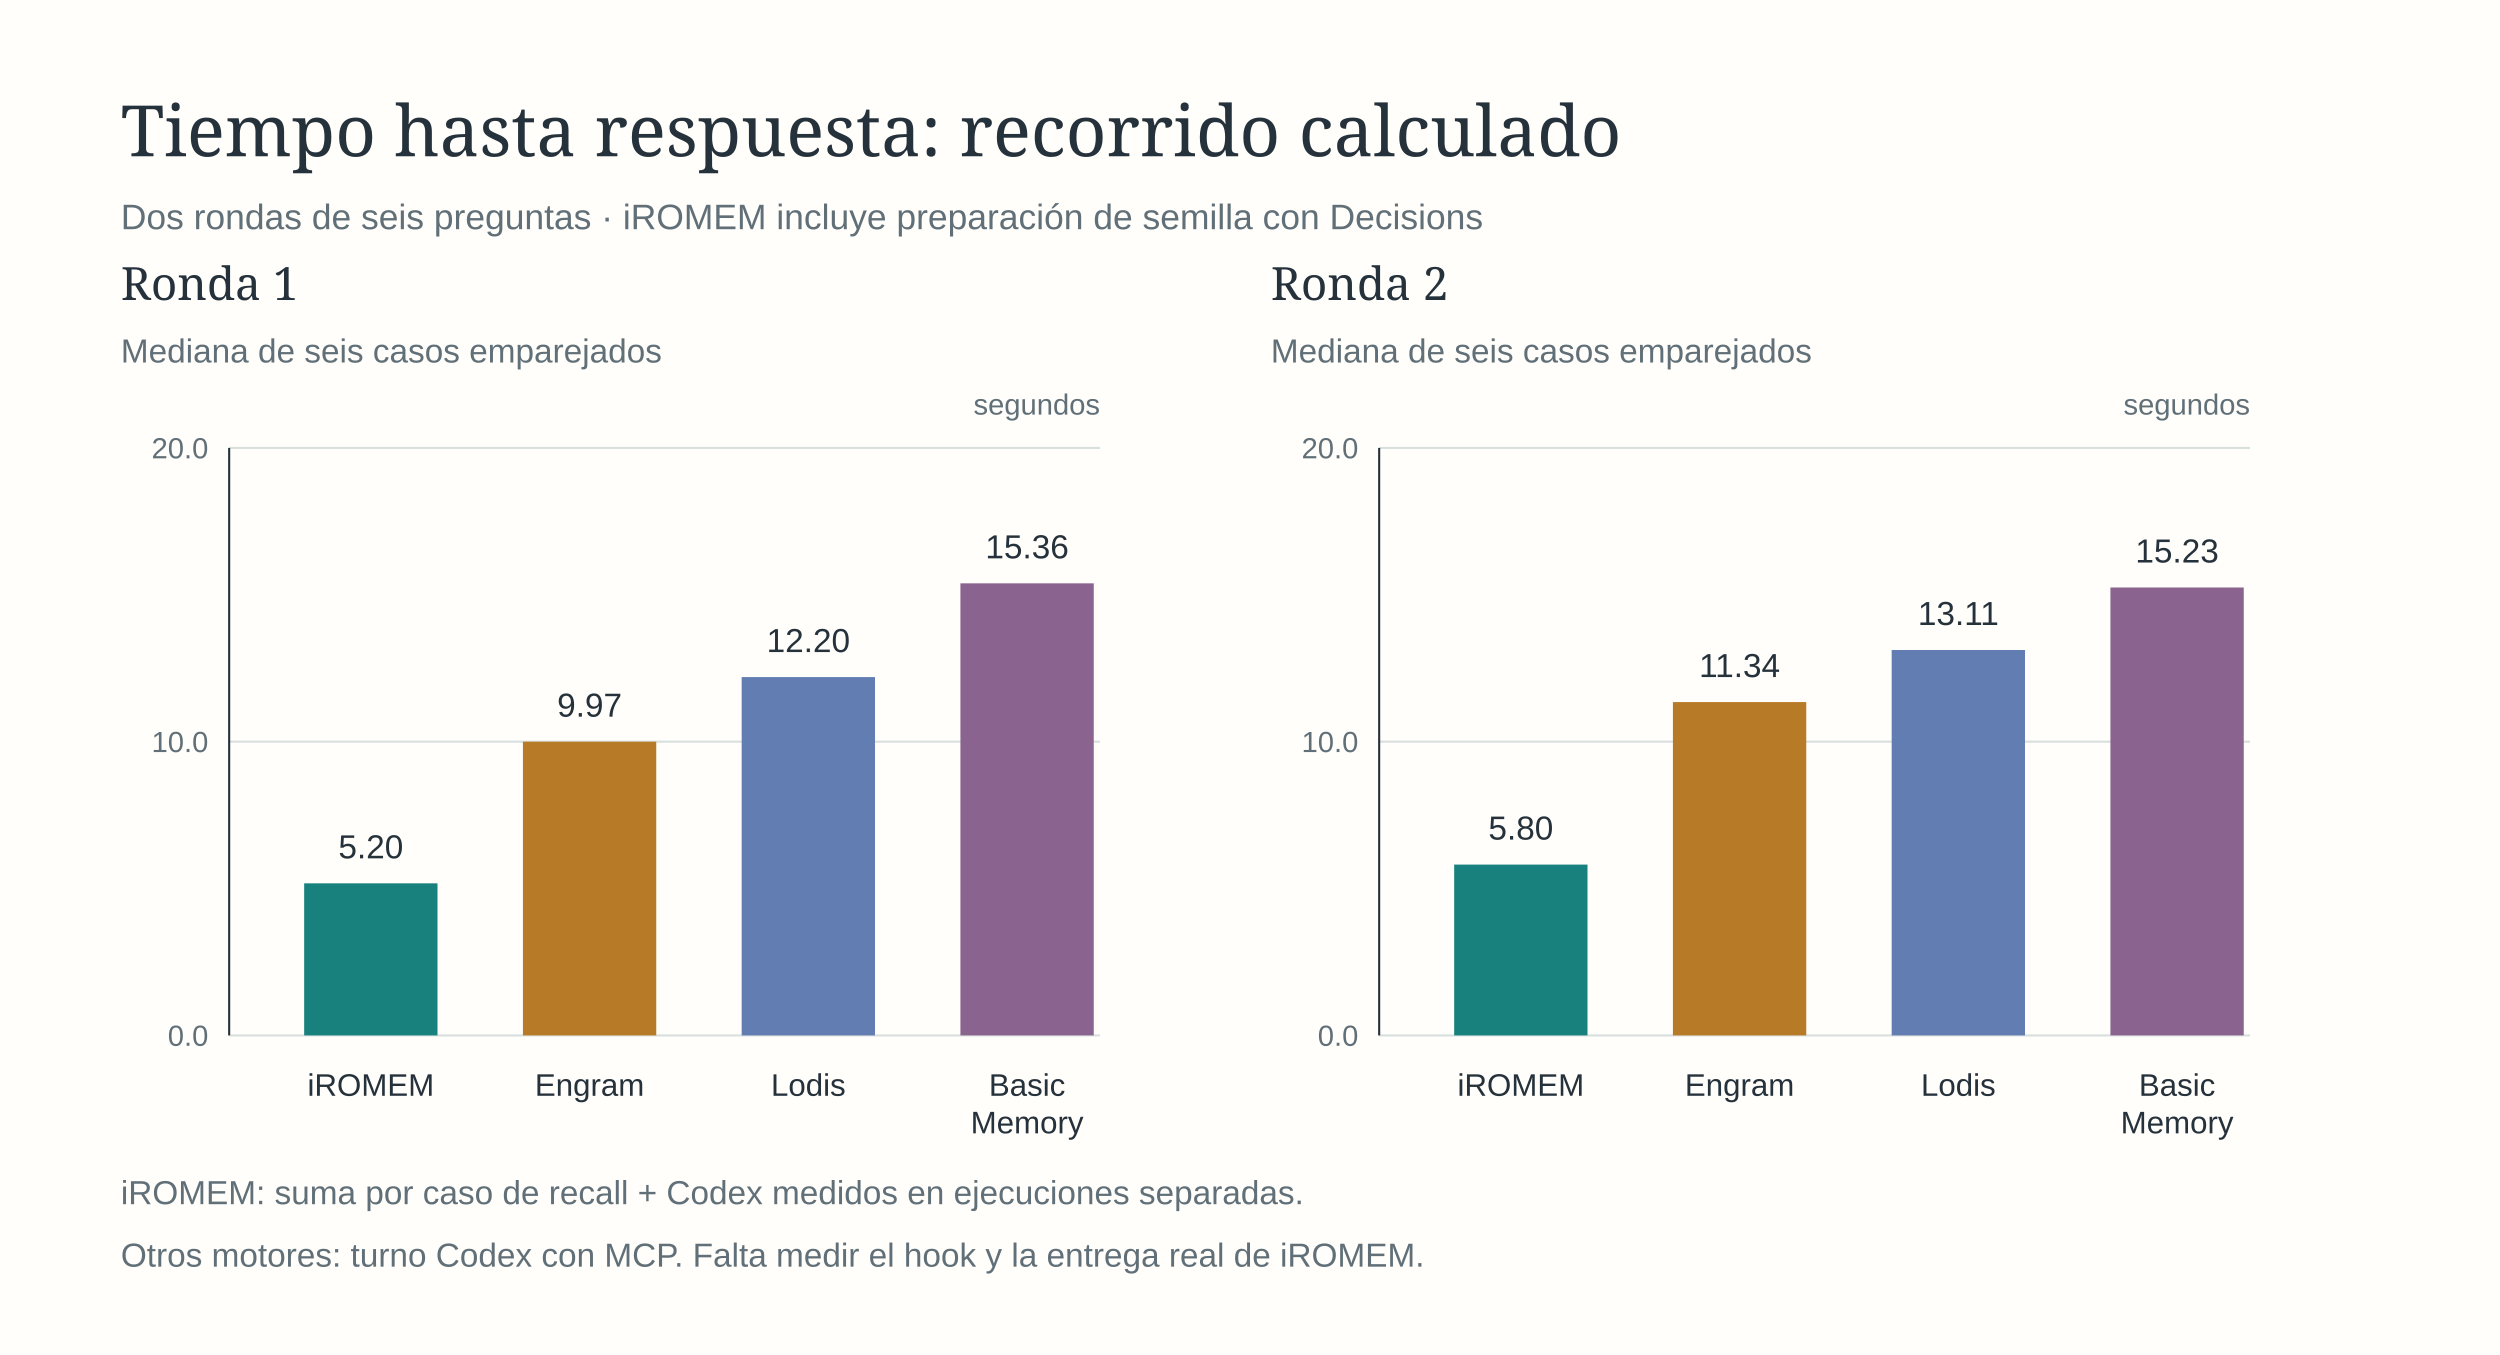
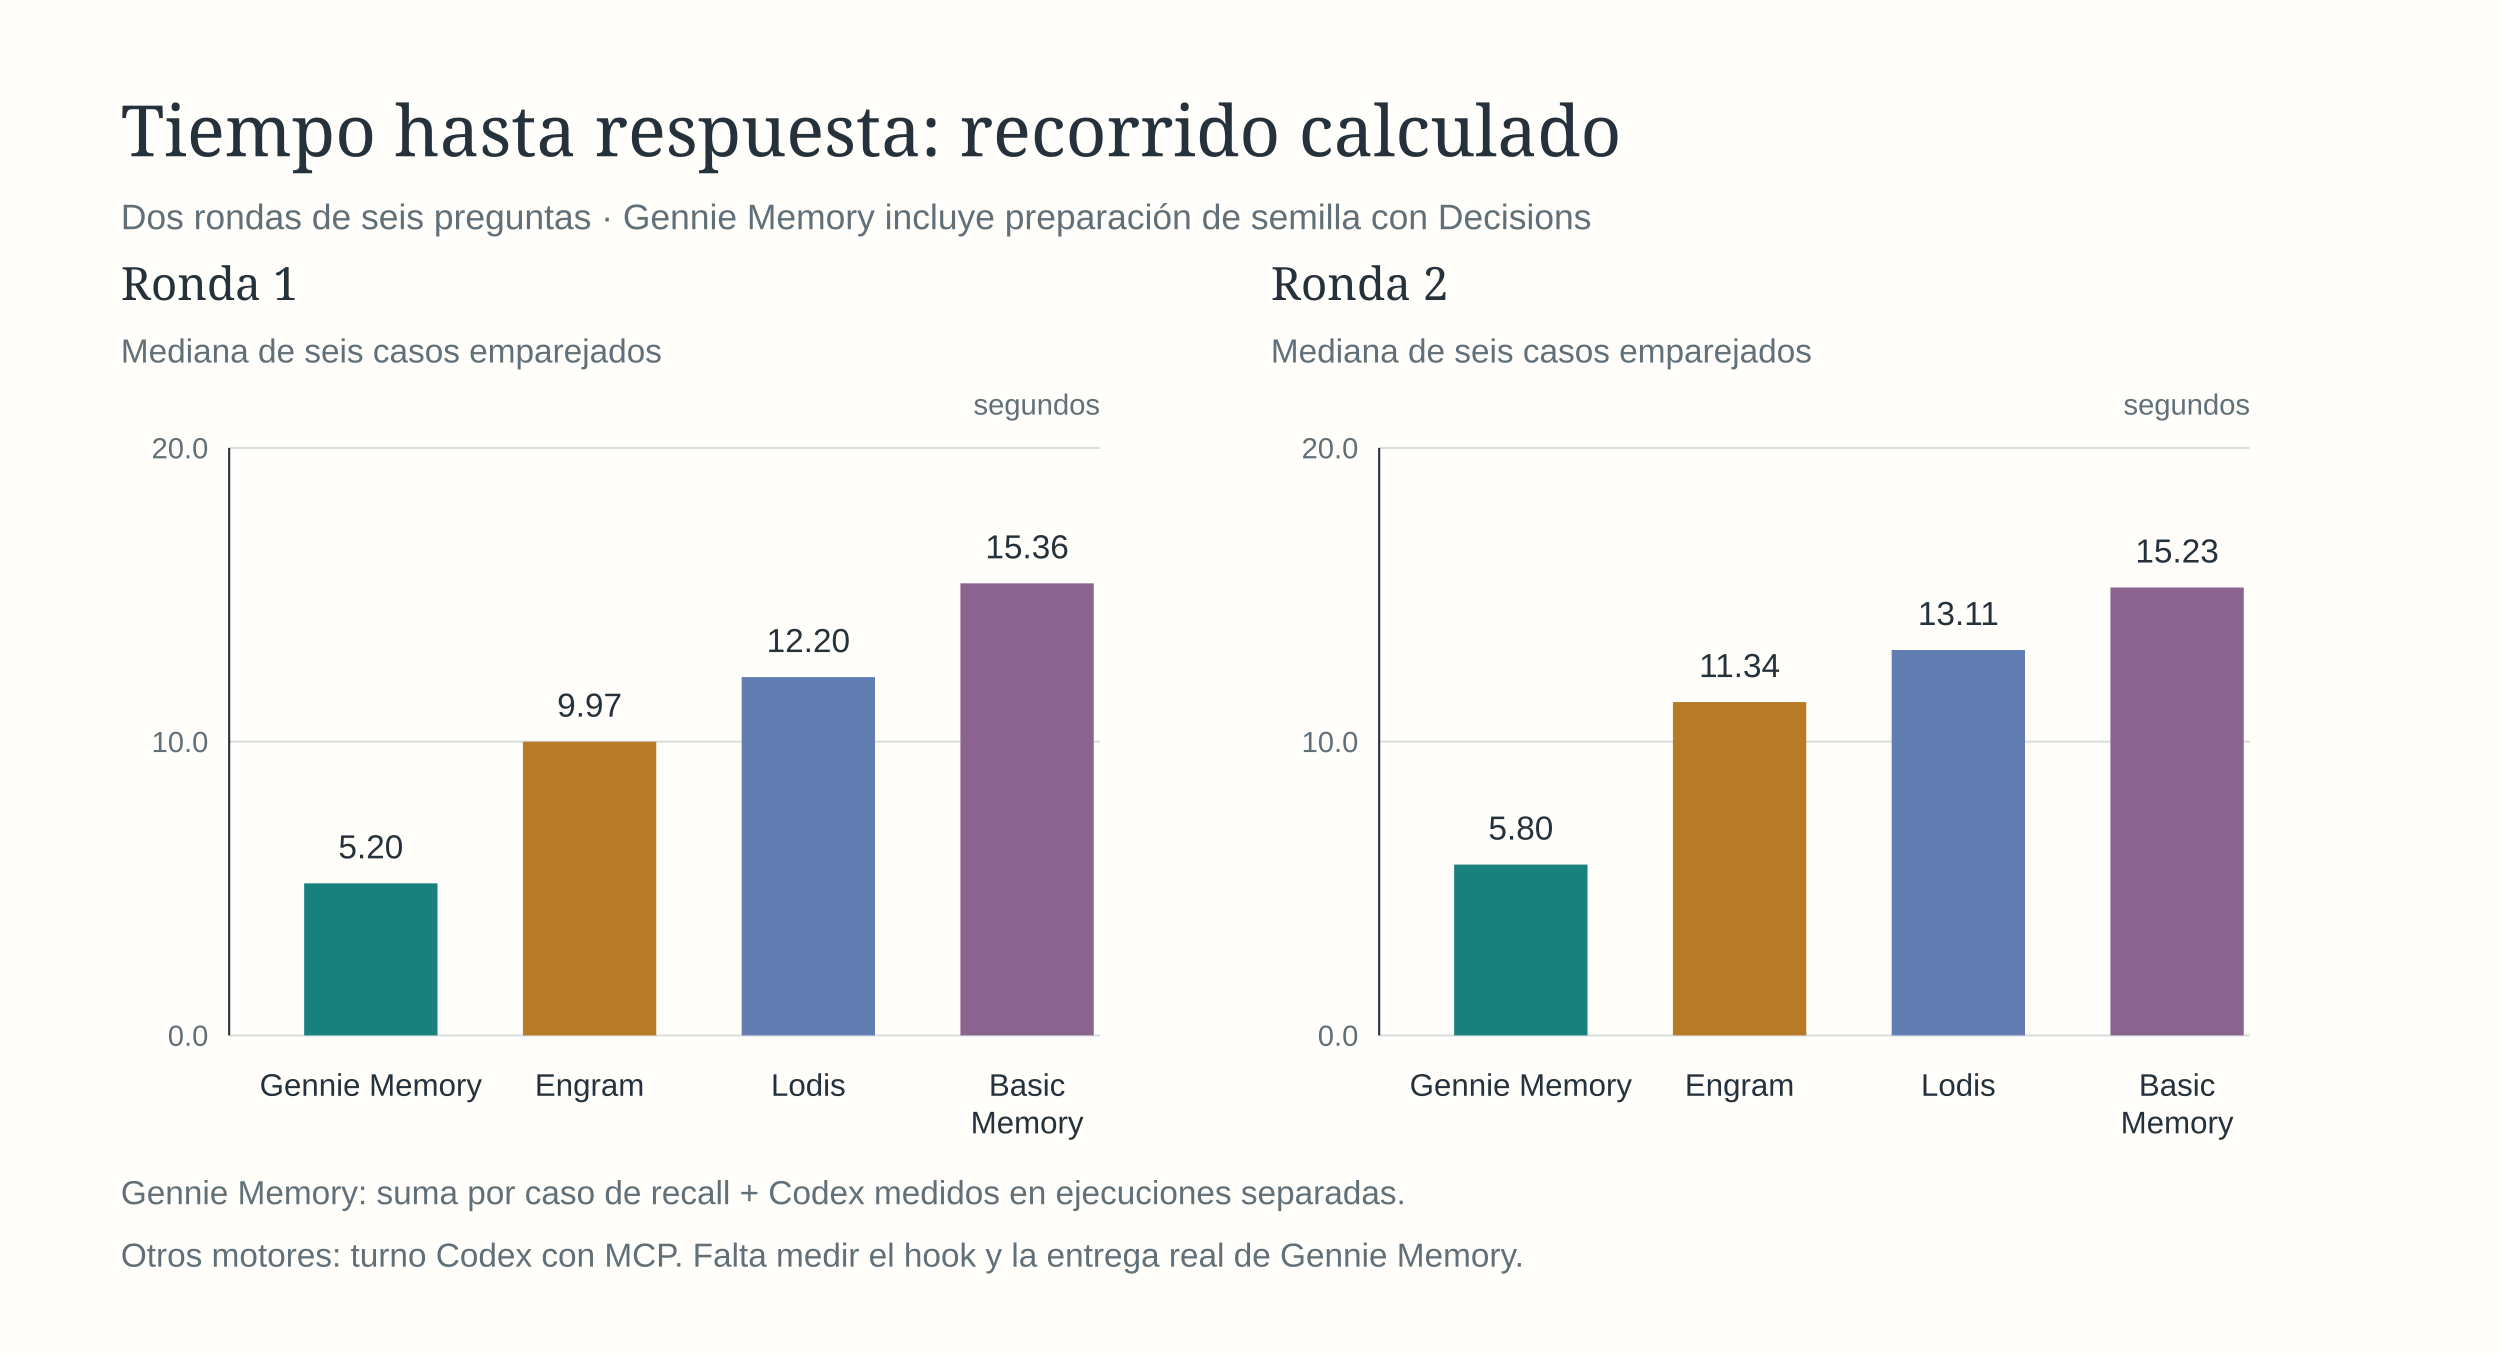
<svg xmlns="http://www.w3.org/2000/svg" width="1200" height="650" viewBox="0 0 1200 650" role="img" aria-label="Tiempo hasta respuesta: recorrido calculado">
  <rect width="100%" height="100%" fill="#fffefa" />
  <text x="58" y="75" fill="#25313b" text-anchor="start" font-family="Georgia,serif" font-size="34">Tiempo hasta respuesta: recorrido calculado</text>
-   <text x="58" y="110" fill="#617078" text-anchor="start" font-family="Arial,sans-serif" font-size="17">Dos rondas de seis preguntas · iROMEM incluye preparación de semilla con Decisions</text>
+   <text x="58" y="110" fill="#617078" text-anchor="start" font-family="Arial,sans-serif" font-size="17">Dos rondas de seis preguntas · Gennie Memory incluye preparación de semilla con Decisions</text>
  <text x="58" y="144" fill="#25313b" text-anchor="start" font-family="Georgia,serif" font-size="22">Ronda 1</text>
  <text x="58" y="174" fill="#617078" text-anchor="start" font-family="Arial,sans-serif" font-size="16">Mediana de seis casos emparejados</text>
  <text x="528" y="199" fill="#617078" text-anchor="end" font-family="Arial,sans-serif" font-size="14">segundos</text>
  <line x1="110" y1="497" x2="528" y2="497" stroke="#d8dfdf" stroke-width="1" />
  <text x="100" y="502" fill="#617078" text-anchor="end" font-family="Arial,sans-serif" font-size="14">0.0</text>
  <line x1="110" y1="356" x2="528" y2="356" stroke="#d8dfdf" stroke-width="1" />
  <text x="100" y="361" fill="#617078" text-anchor="end" font-family="Arial,sans-serif" font-size="14">10.0</text>
  <line x1="110" y1="215" x2="528" y2="215" stroke="#d8dfdf" stroke-width="1" />
  <text x="100" y="220" fill="#617078" text-anchor="end" font-family="Arial,sans-serif" font-size="14">20.0</text>
  <line x1="110" y1="215" x2="110" y2="497" stroke="#25313b" stroke-width="1" />
  <rect x="146" y="424" width="64" height="73" fill="#18817e" />
  <text x="178" y="412" fill="#25313b" text-anchor="middle" font-family="Arial,sans-serif" font-size="16">5.20</text>
-   <text x="178" y="526" fill="#25313b" text-anchor="middle" font-family="Arial,sans-serif" font-size="15">iROMEM</text>
+   <text x="178" y="526" fill="#25313b" text-anchor="middle" font-family="Arial,sans-serif" font-size="15">Gennie Memory</text>
  <rect x="251" y="356" width="64" height="141" fill="#b77a27" />
  <text x="283" y="344" fill="#25313b" text-anchor="middle" font-family="Arial,sans-serif" font-size="16">9.97</text>
  <text x="283" y="526" fill="#25313b" text-anchor="middle" font-family="Arial,sans-serif" font-size="15">Engram</text>
  <rect x="356" y="325" width="64" height="172" fill="#617db1" />
  <text x="388" y="313" fill="#25313b" text-anchor="middle" font-family="Arial,sans-serif" font-size="16">12.20</text>
  <text x="388" y="526" fill="#25313b" text-anchor="middle" font-family="Arial,sans-serif" font-size="15">Lodis</text>
  <rect x="461" y="280" width="64" height="217" fill="#8a648f" />
  <text x="493" y="268" fill="#25313b" text-anchor="middle" font-family="Arial,sans-serif" font-size="16">15.36</text>
  <text x="493" y="526" fill="#25313b" text-anchor="middle" font-family="Arial,sans-serif" font-size="15">Basic</text>
  <text x="493" y="544" fill="#25313b" text-anchor="middle" font-family="Arial,sans-serif" font-size="15">Memory</text>
  <text x="610" y="144" fill="#25313b" text-anchor="start" font-family="Georgia,serif" font-size="22">Ronda 2</text>
  <text x="610" y="174" fill="#617078" text-anchor="start" font-family="Arial,sans-serif" font-size="16">Mediana de seis casos emparejados</text>
  <text x="1080" y="199" fill="#617078" text-anchor="end" font-family="Arial,sans-serif" font-size="14">segundos</text>
  <line x1="662" y1="497" x2="1080" y2="497" stroke="#d8dfdf" stroke-width="1" />
  <text x="652" y="502" fill="#617078" text-anchor="end" font-family="Arial,sans-serif" font-size="14">0.0</text>
  <line x1="662" y1="356" x2="1080" y2="356" stroke="#d8dfdf" stroke-width="1" />
  <text x="652" y="361" fill="#617078" text-anchor="end" font-family="Arial,sans-serif" font-size="14">10.0</text>
  <line x1="662" y1="215" x2="1080" y2="215" stroke="#d8dfdf" stroke-width="1" />
  <text x="652" y="220" fill="#617078" text-anchor="end" font-family="Arial,sans-serif" font-size="14">20.0</text>
  <line x1="662" y1="215" x2="662" y2="497" stroke="#25313b" stroke-width="1" />
  <rect x="698" y="415" width="64" height="82" fill="#18817e" />
  <text x="730" y="403" fill="#25313b" text-anchor="middle" font-family="Arial,sans-serif" font-size="16">5.80</text>
-   <text x="730" y="526" fill="#25313b" text-anchor="middle" font-family="Arial,sans-serif" font-size="15">iROMEM</text>
+   <text x="730" y="526" fill="#25313b" text-anchor="middle" font-family="Arial,sans-serif" font-size="15">Gennie Memory</text>
  <rect x="803" y="337" width="64" height="160" fill="#b77a27" />
  <text x="835" y="325" fill="#25313b" text-anchor="middle" font-family="Arial,sans-serif" font-size="16">11.34</text>
  <text x="835" y="526" fill="#25313b" text-anchor="middle" font-family="Arial,sans-serif" font-size="15">Engram</text>
  <rect x="908" y="312" width="64" height="185" fill="#617db1" />
  <text x="940" y="300" fill="#25313b" text-anchor="middle" font-family="Arial,sans-serif" font-size="16">13.11</text>
  <text x="940" y="526" fill="#25313b" text-anchor="middle" font-family="Arial,sans-serif" font-size="15">Lodis</text>
  <rect x="1013" y="282" width="64" height="215" fill="#8a648f" />
  <text x="1045" y="270" fill="#25313b" text-anchor="middle" font-family="Arial,sans-serif" font-size="16">15.23</text>
  <text x="1045" y="526" fill="#25313b" text-anchor="middle" font-family="Arial,sans-serif" font-size="15">Basic</text>
  <text x="1045" y="544" fill="#25313b" text-anchor="middle" font-family="Arial,sans-serif" font-size="15">Memory</text>
-   <text x="58" y="578" fill="#617078" text-anchor="start" font-family="Arial,sans-serif" font-size="16">iROMEM: suma por caso de recall + Codex medidos en ejecuciones separadas.</text>
-   <text x="58" y="608" fill="#617078" text-anchor="start" font-family="Arial,sans-serif" font-size="16">Otros motores: turno Codex con MCP. Falta medir el hook y la entrega real de iROMEM.</text>
+   <text x="58" y="578" fill="#617078" text-anchor="start" font-family="Arial,sans-serif" font-size="16">Gennie Memory: suma por caso de recall + Codex medidos en ejecuciones separadas.</text>
+   <text x="58" y="608" fill="#617078" text-anchor="start" font-family="Arial,sans-serif" font-size="16">Otros motores: turno Codex con MCP. Falta medir el hook y la entrega real de Gennie Memory.</text>
</svg>
